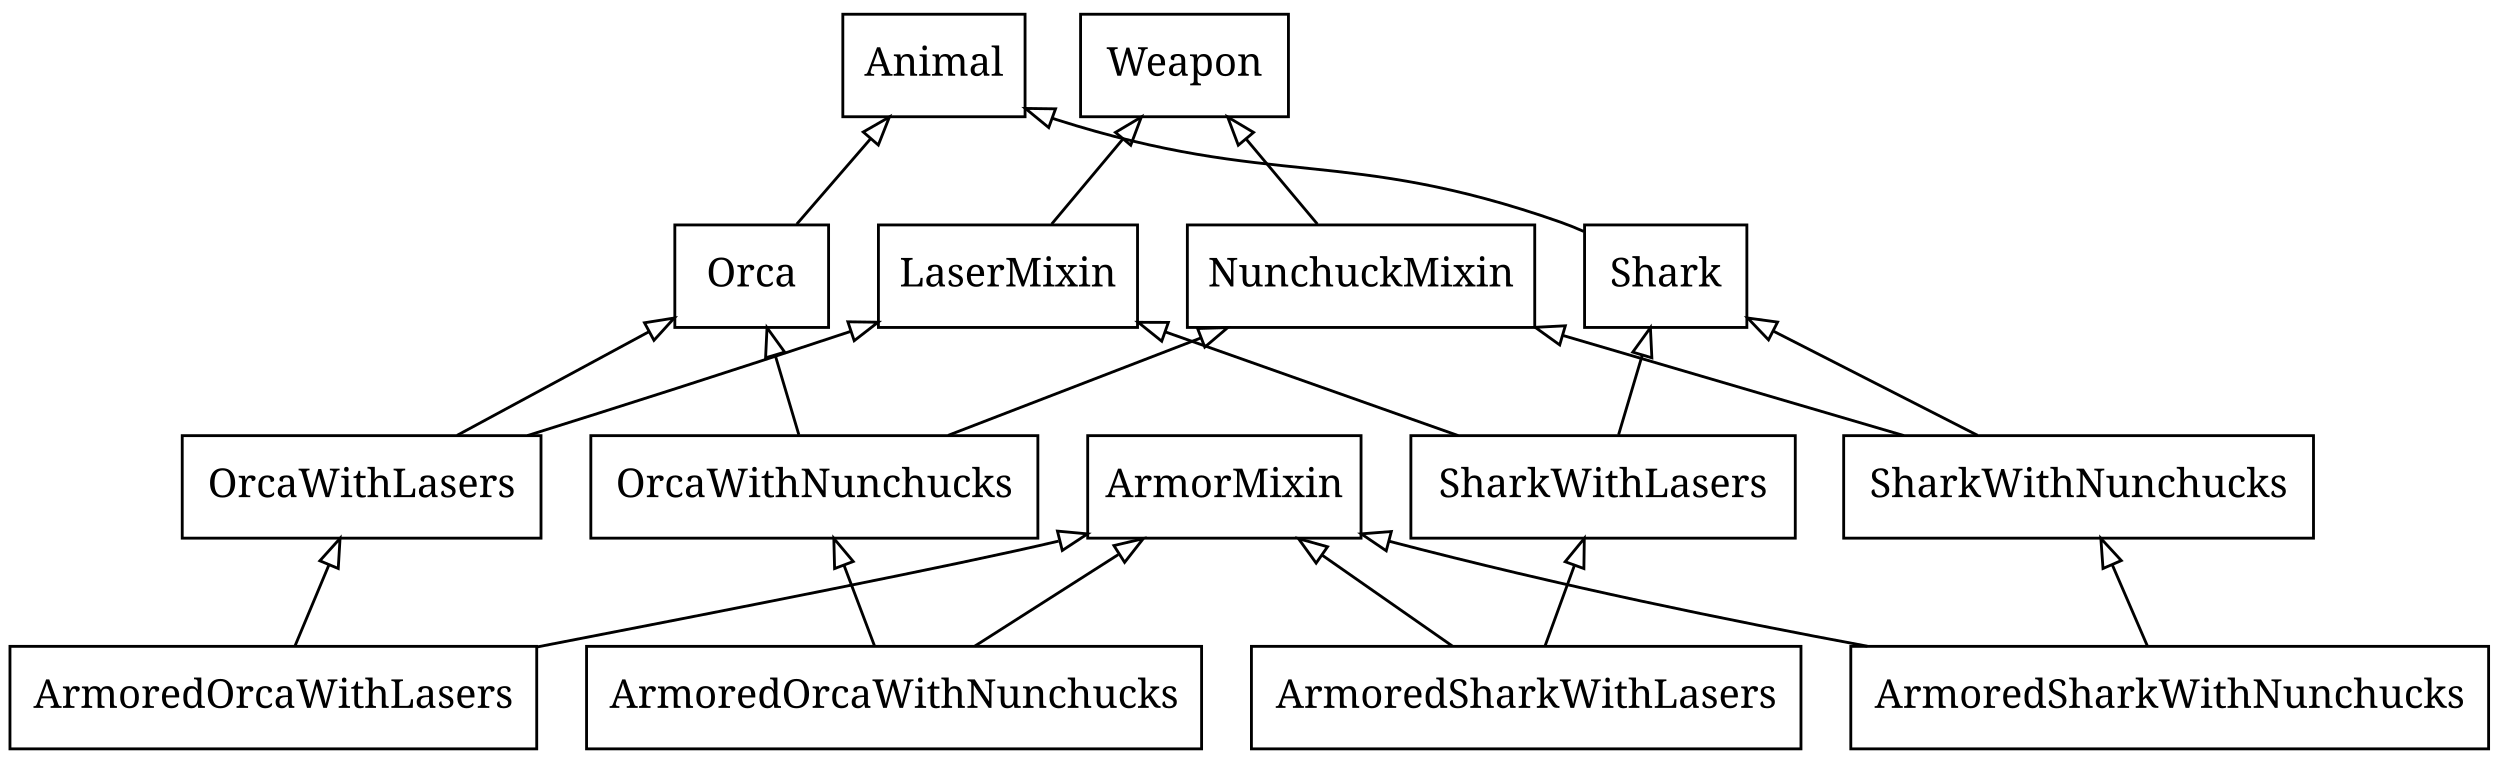
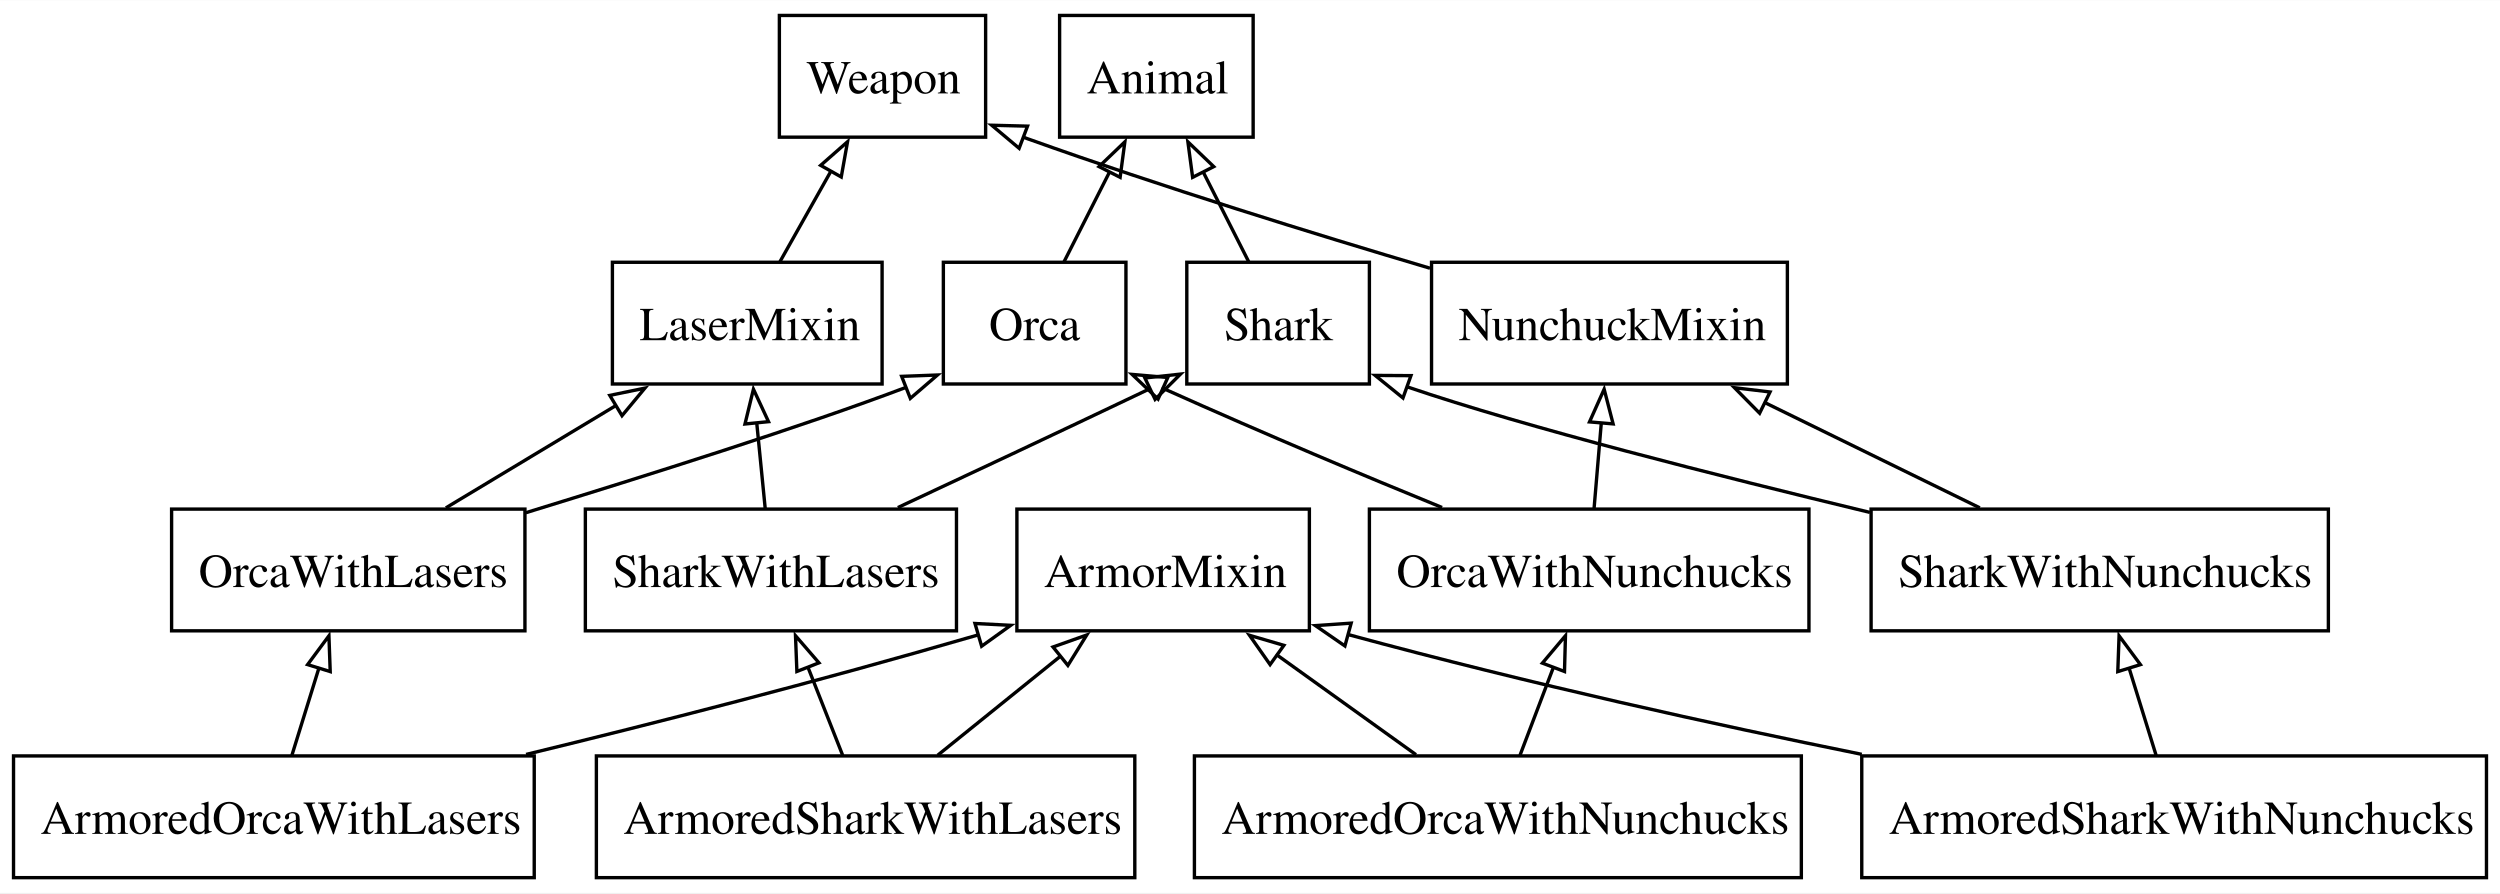
- <svg xmlns="http://www.w3.org/2000/svg" width="878pt" height="268pt" viewBox="0.00 0.00 878.00 268.00">
-   <g id="graph1" class="graph" transform="scale(1 1) rotate(0) translate(4 264)">
-     <polygon fill="white" stroke="white" points="-4,5 -4,-264 875,-264 875,5 -4,5" />
+ <svg xmlns="http://www.w3.org/2000/svg" width="739pt" height="264pt" viewBox="0.00 0.00 739.38 264.00">
+   <g id="graph0" class="graph" transform="scale(1 1) rotate(0) translate(4 260)">
+     <polygon fill="white" stroke="none" points="-4,4 -4,-260 735.38,-260 735.38,4 -4,4" />
    <g id="node1" class="node">
-       <polygon fill="none" stroke="black" points="-0.5,-1 -0.5,-37 184.5,-37 184.5,-1 -0.5,-1" />
-       <text text-anchor="middle" x="92" y="-15.4" font-family="Times Roman,serif" font-size="14.00">ArmoredOrcaWithLasers</text>
+       <polygon fill="none" stroke="black" points="309.38,-219.5 309.38,-255.5 366.62,-255.5 366.62,-219.5 309.38,-219.5" />
+       <text text-anchor="start" x="317.38" y="-232.45" font-family="Times,serif" font-size="14.00">Animal</text>
    </g>
    <g id="node2" class="node">
-       <polygon fill="none" stroke="black" points="378,-75 378,-111 474,-111 474,-75 378,-75" />
-       <text text-anchor="middle" x="426" y="-89.4" font-family="Times Roman,serif" font-size="14.00">ArmorMixin</text>
+       <polygon fill="none" stroke="black" points="296.75,-73.5 296.75,-109.5 383.25,-109.5 383.25,-73.5 296.75,-73.5" />
+       <text text-anchor="start" x="304.75" y="-86.45" font-family="Times,serif" font-size="14.00">ArmorMixin</text>
+     </g>
+     <g id="node3" class="node">
+       <polygon fill="none" stroke="black" points="0,-0.5 0,-36.5 154,-36.5 154,-0.5 0,-0.5" />
+       <text text-anchor="start" x="8" y="-13.45" font-family="Times,serif" font-size="14.00">ArmoredOrcaWithLasers</text>
+     </g>
+     <g id="edge1" class="edge">
+       <path fill="none" stroke="black" d="M151.59,-36.94C189.37,-46.12 236.14,-58 285.48,-72.35" />
+       <polygon fill="none" stroke="black" points="284.35,-75.67 294.93,-75.13 286.32,-68.95 284.35,-75.67" />
+     </g>
+     <g id="node10" class="node">
+       <polygon fill="none" stroke="black" points="46.75,-73.5 46.75,-109.5 151.25,-109.5 151.25,-73.5 46.75,-73.5" />
+       <text text-anchor="start" x="54.75" y="-86.45" font-family="Times,serif" font-size="14.00">OrcaWithLasers</text>
    </g>
    <g id="edge2" class="edge">
-       <path fill="none" stroke="black" d="M184.542,-36.776C250.495,-49.536 332.389,-65.59 367.793,-73.971" />
-       <polygon fill="none" stroke="black" points="367.376,-77.474 377.926,-76.503 369.073,-70.683 367.376,-77.474" />
+       <path fill="none" stroke="black" d="M82.33,-36.69C84.73,-44.45 87.63,-53.82 90.34,-62.55" />
+       <polygon fill="none" stroke="black" points="86.97,-63.51 93.28,-72.03 93.66,-61.44 86.97,-63.51" />
    </g>
-     <g id="node3" class="node">
-       <polygon fill="none" stroke="black" points="60,-75 60,-111 186,-111 186,-75 60,-75" />
-       <text text-anchor="middle" x="123" y="-89.4" font-family="Times Roman,serif" font-size="14.00">OrcaWithLasers</text>
+     <g id="node4" class="node">
+       <polygon fill="none" stroke="black" points="349.25,-0.5 349.25,-36.5 528.75,-36.5 528.75,-0.5 349.25,-0.5" />
+       <text text-anchor="start" x="357.25" y="-13.45" font-family="Times,serif" font-size="14.00">ArmoredOrcaWithNunchucks</text>
+     </g>
+     <g id="edge3" class="edge">
+       <path fill="none" stroke="black" d="M414.78,-36.87C402.32,-45.81 386.93,-56.84 373.36,-66.58" />
+       <polygon fill="none" stroke="black" points="371.63,-63.51 365.54,-72.18 375.71,-69.2 371.63,-63.51" />
+     </g>
+     <g id="node11" class="node">
+       <polygon fill="none" stroke="black" points="401,-73.5 401,-109.5 531,-109.5 531,-73.5 401,-73.5" />
+       <text text-anchor="start" x="409" y="-86.45" font-family="Times,serif" font-size="14.00">OrcaWithNunchucks</text>
    </g>
    <g id="edge4" class="edge">
-       <path fill="none" stroke="black" d="M99.663,-37.292C103.229,-45.805 107.547,-56.111 111.493,-65.533" />
-       <polygon fill="none" stroke="black" points="108.333,-67.047 115.425,-74.918 114.79,-64.343 108.333,-67.047" />
+       <path fill="none" stroke="black" d="M445.54,-36.69C448.52,-44.54 452.13,-54.03 455.48,-62.84" />
+       <polygon fill="none" stroke="black" points="452.16,-63.95 458.99,-72.06 458.7,-61.47 452.16,-63.95" />
    </g>
-     <g id="node4" class="node">
-       <polygon fill="none" stroke="black" points="304.5,-149 304.5,-185 395.5,-185 395.5,-149 304.5,-149" />
-       <text text-anchor="middle" x="350" y="-163.4" font-family="Times Roman,serif" font-size="14.00">LaserMixin</text>
+     <g id="node5" class="node">
+       <polygon fill="none" stroke="black" points="172.38,-0.5 172.38,-36.5 331.62,-36.5 331.62,-0.5 172.38,-0.5" />
+       <text text-anchor="start" x="180.38" y="-13.45" font-family="Times,serif" font-size="14.00">ArmoredSharkWithLasers</text>
+     </g>
+     <g id="edge5" class="edge">
+       <path fill="none" stroke="black" d="M273.3,-36.69C284.25,-45.52 297.77,-56.43 309.77,-66.11" />
+       <polygon fill="none" stroke="black" points="307.43,-68.72 317.41,-72.27 311.83,-63.27 307.43,-68.72" />
+     </g>
+     <g id="node13" class="node">
+       <polygon fill="none" stroke="black" points="169.12,-73.5 169.12,-109.5 278.88,-109.5 278.88,-73.5 169.12,-73.5" />
+       <text text-anchor="start" x="177.12" y="-86.45" font-family="Times,serif" font-size="14.00">SharkWithLasers</text>
    </g>
    <g id="edge6" class="edge">
-       <path fill="none" stroke="black" d="M181.205,-111.018C212.47,-120.81 251.887,-133.333 294.618,-147.574" />
-       <polygon fill="none" stroke="black" points="293.775,-150.983 304.369,-150.835 295.995,-144.344 293.775,-150.983" />
+       <path fill="none" stroke="black" d="M245.22,-36.69C242.13,-44.54 238.38,-54.03 234.91,-62.84" />
+       <polygon fill="none" stroke="black" points="231.68,-61.48 231.27,-72.06 238.2,-64.04 231.68,-61.48" />
    </g>
    <g id="node6" class="node">
-       <polygon fill="none" stroke="black" points="233,-149 233,-185 287,-185 287,-149 233,-149" />
-       <text text-anchor="middle" x="260" y="-163.4" font-family="Times Roman,serif" font-size="14.00">Orca</text>
+       <polygon fill="none" stroke="black" points="546.62,-0.5 546.62,-36.5 731.38,-36.5 731.38,-0.5 546.62,-0.5" />
+       <text text-anchor="start" x="554.62" y="-13.45" font-family="Times,serif" font-size="14.00">ArmoredSharkWithNunchucks</text>
+     </g>
+     <g id="edge7" class="edge">
+       <path fill="none" stroke="black" d="M546.62,-36.97C502.88,-45.84 449.78,-57.47 394.64,-72.41" />
+       <polygon fill="none" stroke="black" points="393.76,-69.02 385.04,-75.04 395.61,-75.77 393.76,-69.02" />
+     </g>
+     <g id="node14" class="node">
+       <polygon fill="none" stroke="black" points="549.38,-73.5 549.38,-109.5 684.62,-109.5 684.62,-73.5 549.38,-73.5" />
+       <text text-anchor="start" x="557.38" y="-86.45" font-family="Times,serif" font-size="14.00">SharkWithNunchucks</text>
    </g>
    <g id="edge8" class="edge">
-       <path fill="none" stroke="black" d="M156.514,-111.102C176.939,-122.135 203.038,-136.232 223.915,-147.509" />
-       <polygon fill="none" stroke="black" points="222.343,-150.638 232.805,-152.311 225.67,-144.479 222.343,-150.638" />
+       <path fill="none" stroke="black" d="M633.67,-36.69C631.27,-44.45 628.37,-53.82 625.66,-62.55" />
+       <polygon fill="none" stroke="black" points="622.34,-61.44 622.72,-72.03 629.03,-63.51 622.34,-61.44" />
    </g>
-     <g id="node5" class="node">
-       <polygon fill="none" stroke="black" points="375.5,-223 375.5,-259 448.5,-259 448.5,-223 375.5,-223" />
-       <text text-anchor="middle" x="412" y="-237.4" font-family="Times Roman,serif" font-size="14.00">Weapon</text>
+     <g id="node7" class="node">
+       <polygon fill="none" stroke="black" points="177.12,-146.5 177.12,-182.5 256.88,-182.5 256.88,-146.5 177.12,-146.5" />
+       <text text-anchor="start" x="185.12" y="-159.45" font-family="Times,serif" font-size="14.00">LaserMixin</text>
+     </g>
+     <g id="node15" class="node">
+       <polygon fill="none" stroke="black" points="226.5,-219.5 226.5,-255.5 287.5,-255.5 287.5,-219.5 226.5,-219.5" />
+       <text text-anchor="start" x="234.5" y="-232.45" font-family="Times,serif" font-size="14.00">Weapon</text>
+     </g>
+     <g id="edge9" class="edge">
+       <path fill="none" stroke="black" d="M226.68,-182.69C231.25,-190.8 236.81,-200.66 241.91,-209.72" />
+       <polygon fill="none" stroke="black" points="238.71,-211.16 246.66,-218.15 244.8,-207.72 238.71,-211.16" />
+     </g>
+     <g id="node8" class="node">
+       <polygon fill="none" stroke="black" points="419.38,-146.5 419.38,-182.5 524.62,-182.5 524.62,-146.5 419.38,-146.5" />
+       <text text-anchor="start" x="427.38" y="-159.45" font-family="Times,serif" font-size="14.00">NunchuckMixin</text>
    </g>
    <g id="edge10" class="edge">
-       <path fill="none" stroke="black" d="M365.326,-185.292C372.834,-194.253 382.007,-205.201 390.227,-215.013" />
-       <polygon fill="none" stroke="black" points="387.745,-217.501 396.85,-222.918 393.111,-213.005 387.745,-217.501" />
+       <path fill="none" stroke="black" d="M418.92,-180.74C384.73,-190.87 339.45,-204.87 300,-219 299.51,-219.18 299.01,-219.36 298.51,-219.54" />
+       <polygon fill="none" stroke="black" points="297.41,-216.21 289.3,-223.03 299.89,-222.76 297.41,-216.21" />
    </g>
-     <g id="node7" class="node">
-       <polygon fill="none" stroke="black" points="292,-223 292,-259 356,-259 356,-223 292,-223" />
-       <text text-anchor="middle" x="324" y="-237.4" font-family="Times Roman,serif" font-size="14.00">Animal</text>
+     <g id="node9" class="node">
+       <polygon fill="none" stroke="black" points="275,-146.5 275,-182.5 329,-182.5 329,-146.5 275,-146.5" />
+       <text text-anchor="start" x="288.5" y="-159.45" font-family="Times,serif" font-size="14.00">Orca</text>
+     </g>
+     <g id="edge11" class="edge">
+       <path fill="none" stroke="black" d="M310.71,-182.69C314.78,-190.71 319.72,-200.45 324.27,-209.43" />
+       <polygon fill="none" stroke="black" points="321.04,-210.79 328.68,-218.12 327.28,-207.62 321.04,-210.79" />
    </g>
    <g id="edge12" class="edge">
-       <path fill="none" stroke="black" d="M275.82,-185.292C283.648,-194.343 293.229,-205.421 301.779,-215.307" />
-       <polygon fill="none" stroke="black" points="299.173,-217.644 308.362,-222.918 304.467,-213.065 299.173,-217.644" />
+       <path fill="none" stroke="black" d="M127.87,-109.87C143.01,-118.98 161.77,-130.27 178.17,-140.14" />
+       <polygon fill="none" stroke="black" points="176.35,-143.13 186.73,-145.28 179.96,-137.13 176.35,-143.13" />
    </g>
-     <g id="node8" class="node">
-       <polygon fill="none" stroke="black" points="552.5,-149 552.5,-185 609.5,-185 609.5,-149 552.5,-149" />
-       <text text-anchor="middle" x="581" y="-163.4" font-family="Times Roman,serif" font-size="14.00">Shark</text>
+     <g id="edge13" class="edge">
+       <path fill="none" stroke="black" d="M151.51,-108.43C187.74,-119.57 233.61,-134 264.15,-145.58" />
+       <polygon fill="none" stroke="black" points="262.67,-148.76 273.26,-149.16 265.23,-142.25 262.67,-148.76" />
    </g>
    <g id="edge14" class="edge">
-       <path fill="none" stroke="black" d="M552.249,-182.71C549.503,-183.922 546.725,-185.043 544,-186 468.252,-212.584 443.491,-197.636 367,-222 366.553,-222.142 366.104,-222.288 365.654,-222.437" />
-       <polygon fill="none" stroke="black" points="364.306,-219.203 356.112,-225.92 366.706,-225.778 364.306,-219.203" />
+       <path fill="none" stroke="black" d="M467.45,-109.69C468.1,-117.36 468.88,-126.61 469.61,-135.26" />
+       <polygon fill="none" stroke="black" points="466.1,-135.29 470.43,-144.96 473.08,-134.7 466.1,-135.29" />
    </g>
-     <g id="node9" class="node">
-       <polygon fill="none" stroke="black" points="435.5,-1 435.5,-37 628.5,-37 628.5,-1 435.5,-1" />
-       <text text-anchor="middle" x="532" y="-15.4" font-family="Times Roman,serif" font-size="14.00">ArmoredSharkWithLasers</text>
+     <g id="edge15" class="edge">
+       <path fill="none" stroke="black" d="M422.49,-109.97C399.93,-119.19 371.76,-130.95 339.56,-145.39" />
+       <polygon fill="none" stroke="black" points="338.5,-142.04 330.82,-149.34 341.38,-148.42 338.5,-142.04" />
+     </g>
+     <g id="node12" class="node">
+       <polygon fill="none" stroke="black" points="347,-146.5 347,-182.5 401,-182.5 401,-146.5 347,-146.5" />
+       <text text-anchor="start" x="358" y="-159.45" font-family="Times,serif" font-size="14.00">Shark</text>
    </g>
    <g id="edge16" class="edge">
-       <path fill="none" stroke="black" d="M506.069,-37.102C492.338,-46.688 475.294,-58.587 460.464,-68.94" />
-       <polygon fill="none" stroke="black" points="458.226,-66.234 452.03,-74.828 462.233,-71.974 458.226,-66.234" />
+       <path fill="none" stroke="black" d="M365.29,-182.69C361.22,-190.71 356.28,-200.45 351.73,-209.43" />
+       <polygon fill="none" stroke="black" points="348.72,-207.62 347.32,-218.12 354.96,-210.79 348.72,-207.62" />
    </g>
-     <g id="node10" class="node">
-       <polygon fill="none" stroke="black" points="491.5,-75 491.5,-111 626.5,-111 626.5,-75 491.5,-75" />
-       <text text-anchor="middle" x="559" y="-89.4" font-family="Times Roman,serif" font-size="14.00">SharkWithLasers</text>
+     <g id="edge17" class="edge">
+       <path fill="none" stroke="black" d="M222.31,-109.69C221.55,-117.36 220.64,-126.61 219.78,-135.26" />
+       <polygon fill="none" stroke="black" points="216.33,-134.67 218.83,-144.96 223.29,-135.36 216.33,-134.67" />
    </g>
    <g id="edge18" class="edge">
-       <path fill="none" stroke="black" d="M538.674,-37.292C541.748,-45.716 545.462,-55.895 548.87,-65.235" />
-       <polygon fill="none" stroke="black" points="545.687,-66.724 552.403,-74.918 552.263,-64.324 545.687,-66.724" />
+       <path fill="none" stroke="black" d="M261.54,-109.96C281.54,-119.3 306.78,-131.14 336.32,-145.22" />
+       <polygon fill="none" stroke="black" points="334.6,-148.28 345.14,-149.43 337.62,-141.96 334.6,-148.28" />
+     </g>
+     <g id="edge19" class="edge">
+       <path fill="none" stroke="black" d="M581.53,-109.87C562.31,-119.28 538.34,-131.02 517.73,-141.11" />
+       <polygon fill="none" stroke="black" points="516.41,-137.86 508.97,-145.4 519.49,-144.14 516.41,-137.86" />
    </g>
    <g id="edge20" class="edge">
-       <path fill="none" stroke="black" d="M508.14,-111.008C477.042,-122.019 437.248,-136.108 405.359,-147.399" />
-       <polygon fill="none" stroke="black" points="403.993,-144.17 395.735,-150.807 406.329,-150.768 403.993,-144.17" />
-     </g>
-     <g id="edge22" class="edge">
-       <path fill="none" stroke="black" d="M564.438,-111.292C566.943,-119.716 569.969,-129.895 572.746,-139.235" />
-       <polygon fill="none" stroke="black" points="569.42,-140.33 575.624,-148.918 576.129,-138.335 569.42,-140.33" />
-     </g>
-     <g id="node11" class="node">
-       <polygon fill="none" stroke="black" points="203.5,-75 203.5,-111 360.5,-111 360.5,-75 203.5,-75" />
-       <text text-anchor="middle" x="282" y="-89.4" font-family="Times Roman,serif" font-size="14.00">OrcaWithNunchucks</text>
-     </g>
-     <g id="edge26" class="edge">
-       <path fill="none" stroke="black" d="M276.562,-111.292C274.057,-119.716 271.031,-129.895 268.254,-139.235" />
-       <polygon fill="none" stroke="black" points="264.871,-138.335 265.376,-148.918 271.58,-140.33 264.871,-138.335" />
-     </g>
-     <g id="node12" class="node">
-       <polygon fill="none" stroke="black" points="413,-149 413,-185 535,-185 535,-149 413,-149" />
-       <text text-anchor="middle" x="474" y="-163.4" font-family="Times Roman,serif" font-size="14.00">NunchuckMixin</text>
-     </g>
-     <g id="edge24" class="edge">
-       <path fill="none" stroke="black" d="M328.968,-111.102C355.799,-121.443 389.615,-134.477 417.843,-145.356" />
-       <polygon fill="none" stroke="black" points="416.594,-148.626 427.184,-148.956 419.112,-142.094 416.594,-148.626" />
-     </g>
-     <g id="edge28" class="edge">
-       <path fill="none" stroke="black" d="M458.674,-185.292C451.166,-194.253 441.993,-205.201 433.773,-215.013" />
-       <polygon fill="none" stroke="black" points="430.889,-213.005 427.15,-222.918 436.255,-217.501 430.889,-213.005" />
-     </g>
-     <g id="node13" class="node">
-       <polygon fill="none" stroke="black" points="202,-1 202,-37 418,-37 418,-1 202,-1" />
-       <text text-anchor="middle" x="310" y="-15.4" font-family="Times Roman,serif" font-size="14.00">ArmoredOrcaWithNunchucks</text>
-     </g>
-     <g id="edge30" class="edge">
-       <path fill="none" stroke="black" d="M338.377,-37.102C353.544,-46.778 372.405,-58.81 388.739,-69.23" />
-       <polygon fill="none" stroke="black" points="387.201,-72.4 397.514,-74.828 390.966,-66.499 387.201,-72.4" />
-     </g>
-     <g id="edge32" class="edge">
-       <path fill="none" stroke="black" d="M303.079,-37.292C299.857,-45.805 295.958,-56.111 292.393,-65.533" />
-       <polygon fill="none" stroke="black" points="289.107,-64.327 288.842,-74.918 295.654,-66.804 289.107,-64.327" />
-     </g>
-     <g id="node14" class="node">
-       <polygon fill="none" stroke="black" points="646,-1 646,-37 870,-37 870,-1 646,-1" />
-       <text text-anchor="middle" x="758" y="-15.4" font-family="Times Roman,serif" font-size="14.00">ArmoredSharkWithNunchucks</text>
-     </g>
-     <g id="edge34" class="edge">
-       <path fill="none" stroke="black" d="M651.843,-37.044C603.103,-46.095 544.476,-58.059 483.825,-73.927" />
-       <polygon fill="none" stroke="black" points="482.847,-70.566 474.075,-76.508 484.638,-77.333 482.847,-70.566" />
-     </g>
-     <g id="node15" class="node">
-       <polygon fill="none" stroke="black" points="643.5,-75 643.5,-111 808.5,-111 808.5,-75 643.5,-75" />
-       <text text-anchor="middle" x="726" y="-89.4" font-family="Times Roman,serif" font-size="14.00">SharkWithNunchucks</text>
-     </g>
-     <g id="edge36" class="edge">
-       <path fill="none" stroke="black" d="M750.09,-37.292C746.409,-45.805 741.952,-56.111 737.878,-65.533" />
-       <polygon fill="none" stroke="black" points="734.576,-64.35 733.819,-74.918 741.001,-67.129 734.576,-64.35" />
-     </g>
-     <g id="edge40" class="edge">
-       <path fill="none" stroke="black" d="M690.529,-111.102C668.814,-122.185 641.041,-136.359 618.895,-147.66" />
-       <polygon fill="none" stroke="black" points="617.099,-144.648 609.783,-152.311 620.281,-150.883 617.099,-144.648" />
-     </g>
-     <g id="edge38" class="edge">
-       <path fill="none" stroke="black" d="M664.676,-111.008C628.567,-121.611 582.735,-135.07 545.055,-146.135" />
-       <polygon fill="none" stroke="black" points="543.77,-142.864 535.162,-149.04 545.743,-149.58 543.77,-142.864" />
+       <path fill="none" stroke="black" d="M549.02,-108.52C503.85,-119.43 447.67,-133.56 412.07,-145.69" />
+       <polygon fill="none" stroke="black" points="410.93,-142.37 402.7,-149.04 413.29,-148.97 410.93,-142.37" />
    </g>
  </g>
</svg>
